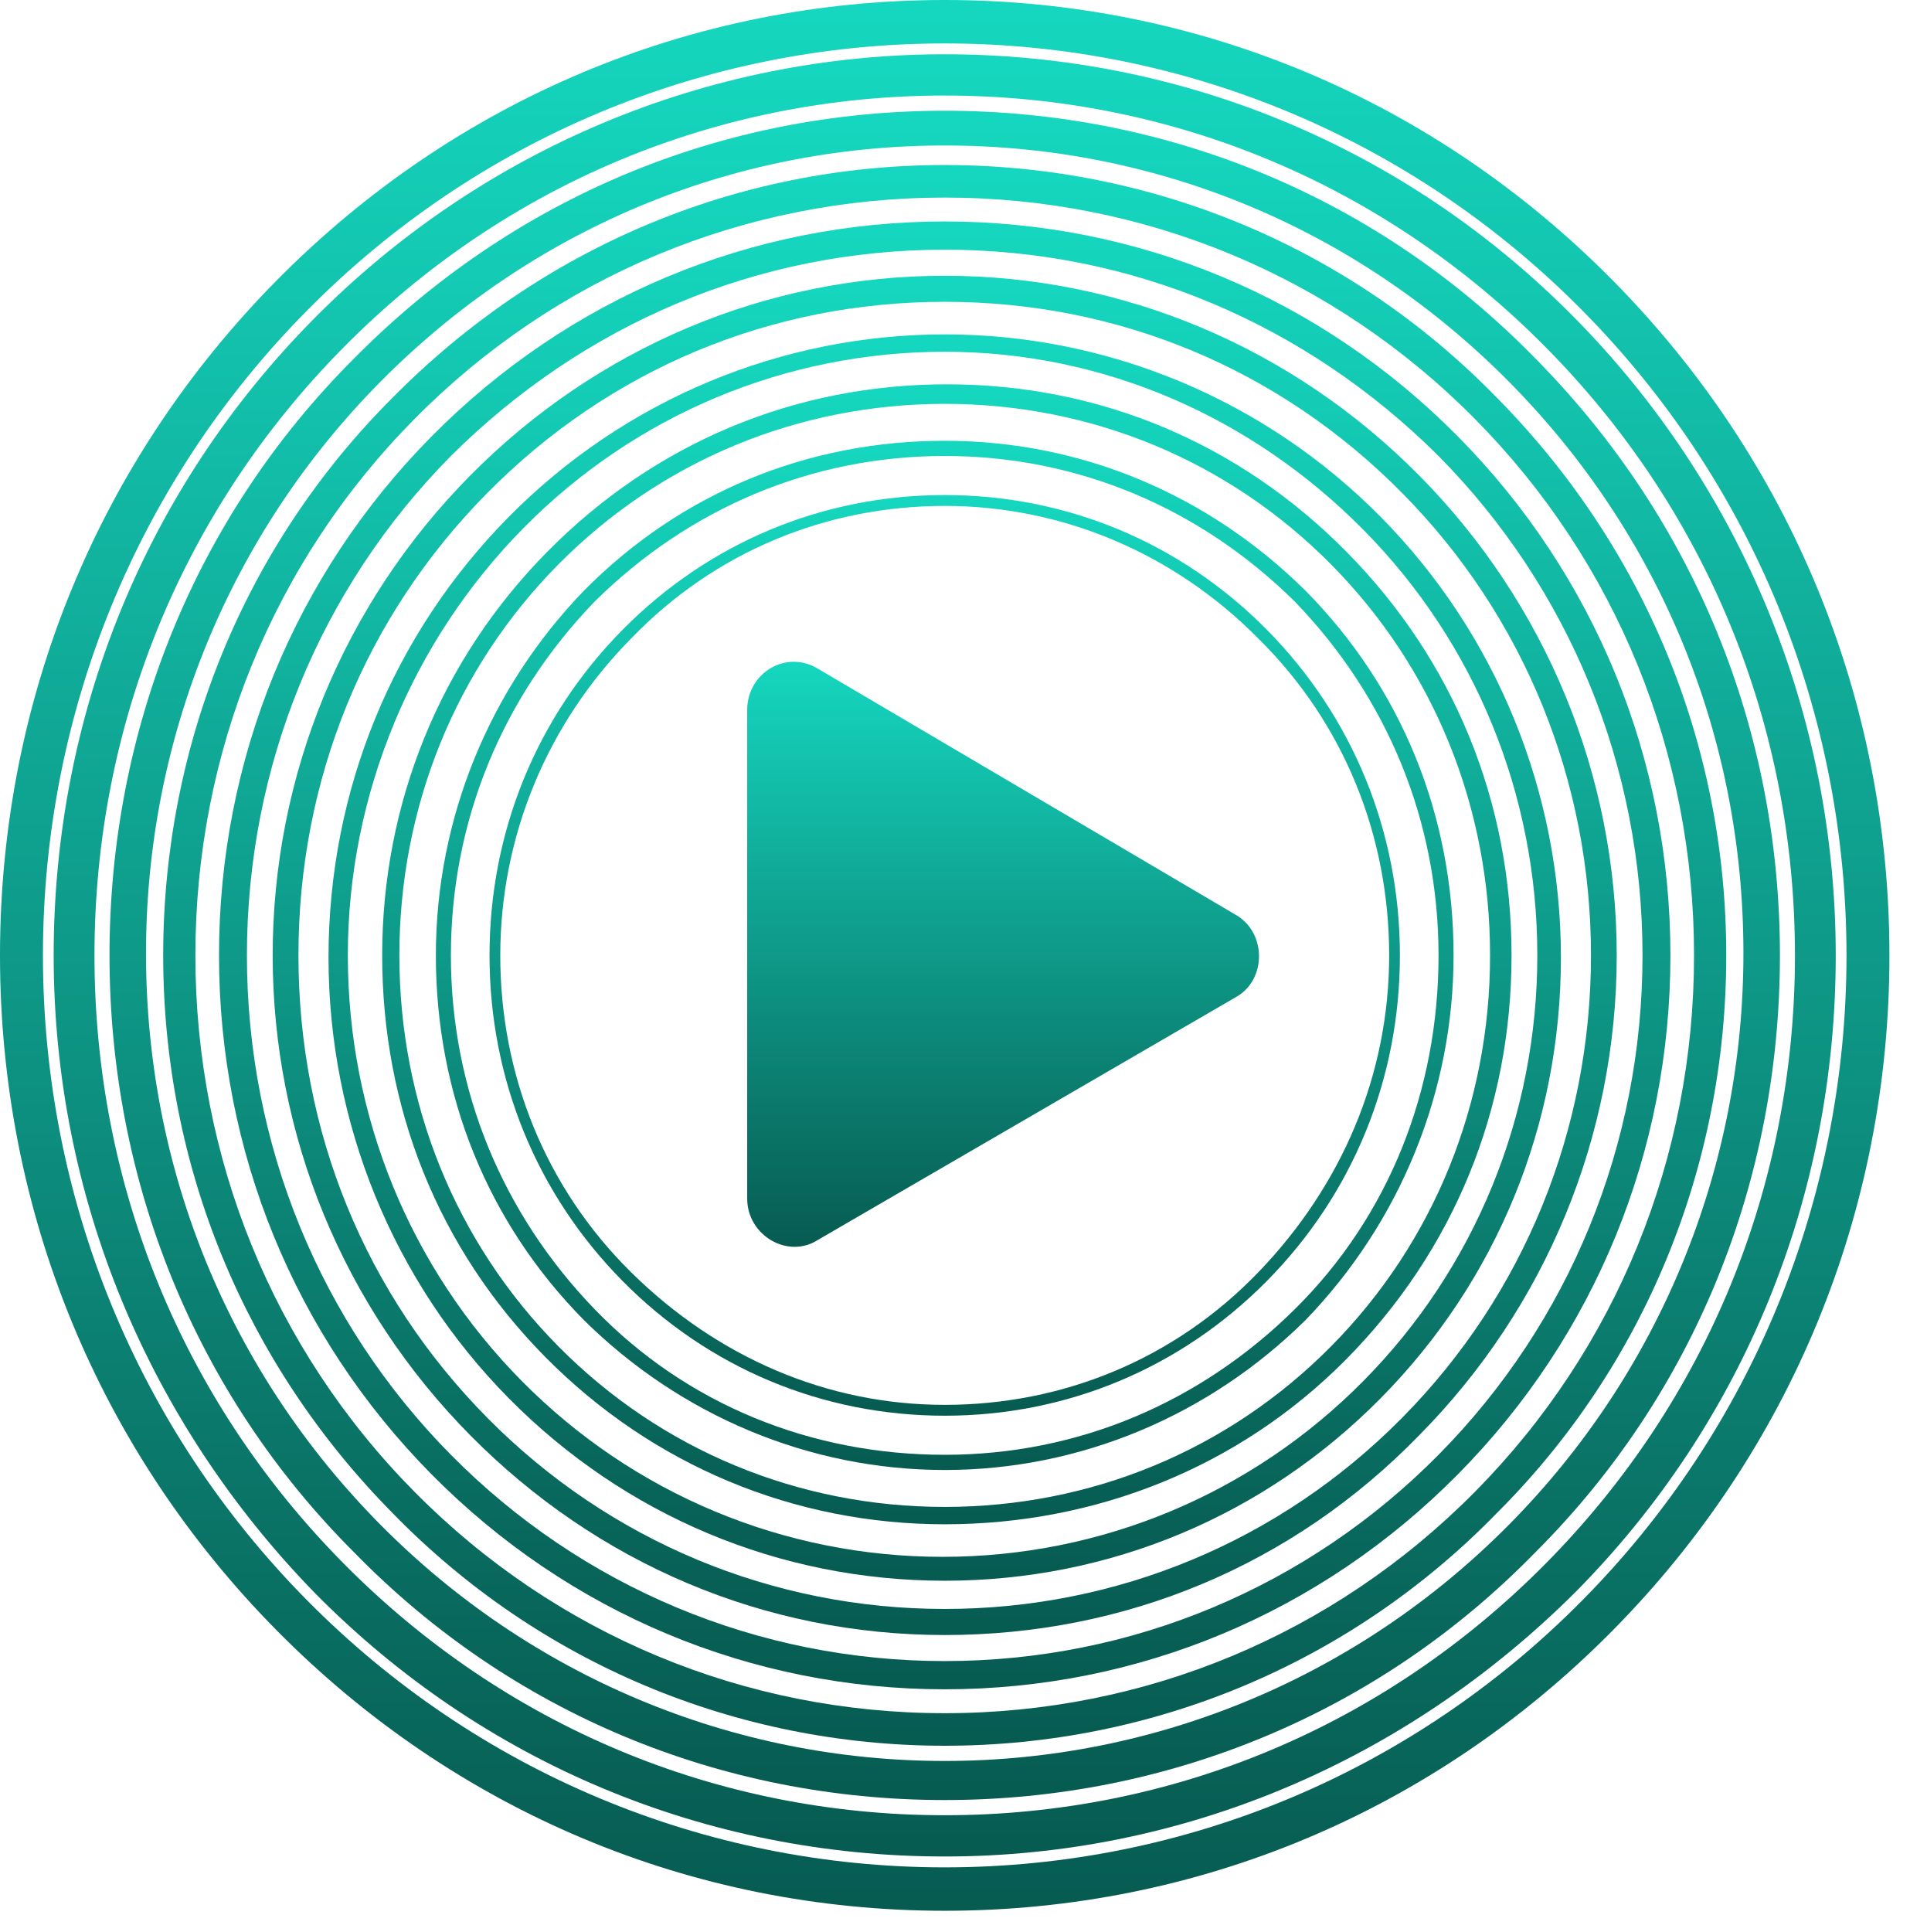
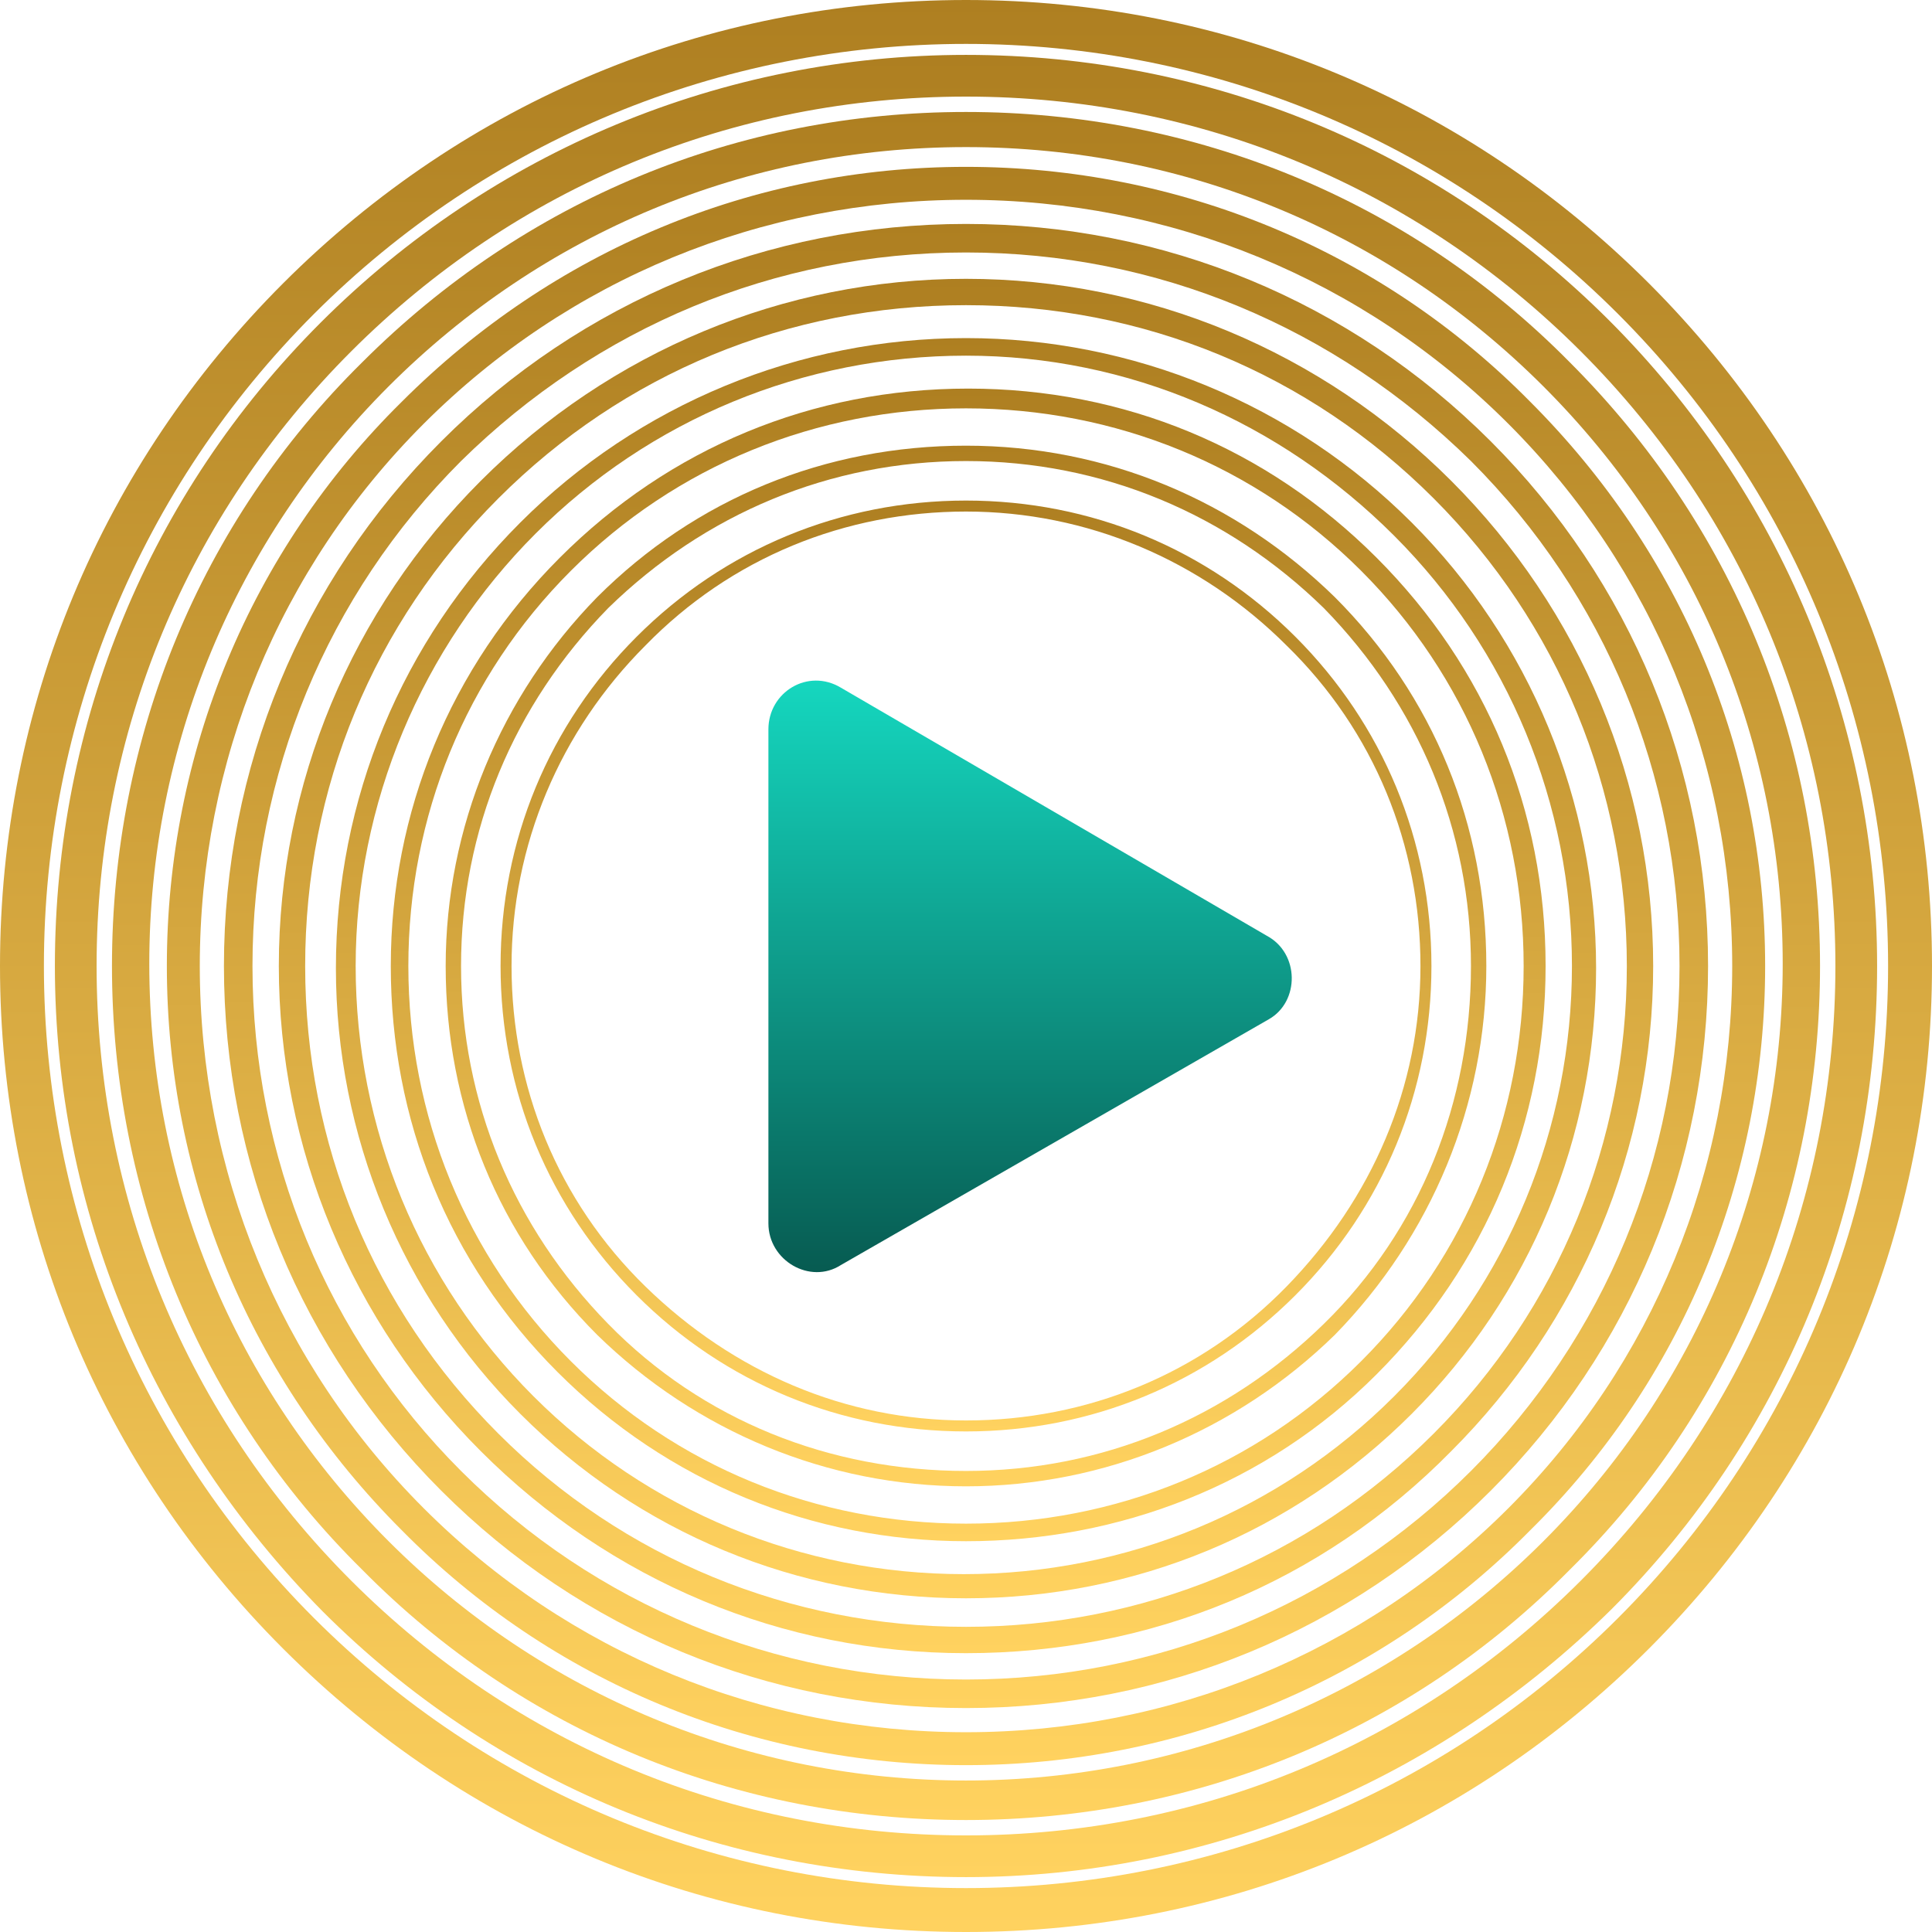
- <svg xmlns="http://www.w3.org/2000/svg" width="86" height="87" viewBox="0 0 86 87" fill="none">
-   <path d="M42.549 83.6C31.815 83.6 21.758 79.395 14.215 71.769C6.672 64.044 2.417 53.875 2.417 43.022C2.417 32.169 6.576 22 14.119 14.373C21.661 6.746 31.815 2.444 42.549 2.444C53.283 2.444 63.34 6.649 70.883 14.275C78.426 21.902 82.681 32.169 82.681 43.022C82.681 53.875 78.523 64.044 70.98 71.671C63.34 79.298 53.283 83.6 42.549 83.6ZM42.549 4.302C32.299 4.302 22.725 8.311 15.472 15.644C8.22 22.978 4.255 32.658 4.255 43.022C4.255 53.386 8.22 63.067 15.472 70.4C22.725 77.733 32.299 81.742 42.549 81.742C52.8 81.742 62.373 77.733 69.626 70.4C76.879 63.067 80.844 53.386 80.844 43.022C80.844 32.658 76.879 22.978 69.626 15.644C62.373 8.311 52.8 4.302 42.549 4.302Z" fill="url(#paint0_linear)" />
-   <path d="M42.549 81.058C32.492 81.058 23.015 77.147 15.956 69.911C8.8 62.773 4.932 53.191 4.932 43.022C4.932 32.853 8.8 23.271 15.956 16.133C23.112 8.898 32.492 4.987 42.549 4.987C52.607 4.987 62.084 8.898 69.143 16.133C76.299 23.369 80.167 32.853 80.167 43.022C80.167 53.191 76.299 62.773 69.143 69.911C62.084 77.147 52.607 81.058 42.549 81.058ZM42.549 6.551C32.879 6.551 23.886 10.364 17.116 17.209C10.347 24.053 6.576 33.245 6.576 42.925C6.576 52.702 10.347 61.796 17.116 68.64C23.886 75.485 32.976 79.298 42.549 79.298C52.123 79.298 61.213 75.485 67.982 68.64C74.752 61.796 78.523 52.605 78.523 42.925C78.523 33.147 74.752 24.053 67.982 17.209C61.213 10.364 52.22 6.551 42.549 6.551Z" fill="url(#paint1_linear)" />
-   <path d="M42.549 86.044C31.139 86.044 20.501 81.547 12.475 73.431C4.448 65.316 0 54.56 0 43.022C0 31.485 4.448 20.729 12.475 12.613C20.501 4.498 31.139 0 42.549 0C53.96 0 64.598 4.498 72.624 12.613C80.65 20.729 85.099 31.485 85.099 43.022C85.099 54.56 80.65 65.316 72.624 73.431C64.598 81.547 53.96 86.044 42.549 86.044ZM42.549 1.956C31.719 1.956 21.468 6.258 13.829 13.982C6.189 21.707 1.934 32.071 1.934 43.022C1.934 53.973 6.189 64.338 13.829 72.062C21.468 79.787 31.719 84.089 42.549 84.089C53.38 84.089 63.631 79.787 71.27 72.062C78.91 64.338 83.165 53.973 83.165 43.022C83.165 32.071 78.91 21.707 71.27 13.982C63.631 6.258 53.38 1.956 42.549 1.956Z" fill="url(#paint2_linear)" />
-   <path d="M42.55 78.613C33.169 78.613 24.273 74.898 17.697 68.151C11.024 61.404 7.35 52.507 7.35 43.022C7.35 33.538 11.024 24.542 17.697 17.893C24.369 11.146 33.169 7.431 42.55 7.431C51.93 7.431 60.827 11.146 67.402 17.893C74.075 24.64 77.75 33.538 77.75 43.022C77.75 52.507 74.075 61.502 67.402 68.151C60.827 74.898 51.93 78.613 42.55 78.613ZM42.55 8.897C33.556 8.897 25.046 12.418 18.664 18.871C12.281 25.324 8.8 33.929 8.8 43.022C8.8 52.115 12.281 60.72 18.664 67.173C25.046 73.626 33.556 77.147 42.55 77.147C51.543 77.147 60.053 73.626 66.435 67.173C72.818 60.72 76.299 52.115 76.299 43.022C76.299 33.929 72.818 25.324 66.435 18.871C60.053 12.418 51.543 8.897 42.55 8.897Z" fill="url(#paint3_linear)" />
-   <path d="M42.55 76.071C33.846 76.071 25.626 72.649 19.437 66.391C13.248 60.133 9.864 51.822 9.864 43.022C9.864 34.222 13.248 25.911 19.437 19.653C25.626 13.395 33.846 9.973 42.55 9.973C51.253 9.973 59.473 13.395 65.662 19.653C71.851 25.911 75.235 34.222 75.235 43.022C75.235 51.822 71.851 60.133 65.662 66.391C59.473 72.649 51.253 76.071 42.55 76.071ZM42.55 11.244C34.136 11.244 26.303 14.569 20.308 20.533C14.409 26.498 11.121 34.515 11.121 43.022C11.121 51.529 14.409 59.547 20.308 65.511C26.207 71.475 34.136 74.8 42.55 74.8C50.963 74.8 58.892 71.475 64.791 65.511C70.69 59.547 73.978 51.529 73.978 43.022C73.978 34.515 70.69 26.498 64.791 20.533C58.796 14.569 50.963 11.244 42.55 11.244Z" fill="url(#paint4_linear)" />
-   <path d="M42.549 73.627C34.426 73.627 26.883 70.4 21.178 64.631C15.473 58.862 12.281 51.138 12.281 43.022C12.281 34.907 15.473 27.182 21.178 21.413C26.883 15.644 34.523 12.418 42.549 12.418C50.576 12.418 58.215 15.644 63.921 21.413C69.626 27.182 72.817 34.907 72.817 43.022C72.817 51.138 69.626 58.862 63.921 64.631C58.215 70.498 50.672 73.627 42.549 73.627ZM42.549 13.591C34.716 13.591 27.464 16.622 21.952 22.195C16.439 27.769 13.442 35.102 13.442 43.022C13.442 50.942 16.439 58.275 21.952 63.849C27.464 69.422 34.813 72.453 42.549 72.453C50.286 72.453 57.635 69.422 63.147 63.849C68.659 58.275 71.657 50.844 71.657 43.022C71.657 35.2 68.659 27.769 63.147 22.195C57.635 16.622 50.382 13.591 42.549 13.591Z" fill="url(#paint5_linear)" />
-   <path d="M42.55 71.182C35.103 71.182 28.141 68.249 22.919 62.969C17.697 57.689 14.796 50.551 14.796 43.12C14.796 35.591 17.697 28.551 22.919 23.271C28.141 17.991 35.2 15.058 42.55 15.058C49.899 15.058 56.958 17.991 62.18 23.271C67.402 28.551 70.303 35.689 70.303 43.12C70.303 50.649 67.402 57.689 62.18 62.969C56.958 68.249 49.996 71.182 42.55 71.182ZM42.55 15.84C35.394 15.84 28.624 18.675 23.596 23.76C18.567 28.844 15.666 35.786 15.666 43.022C15.666 50.258 18.47 57.102 23.499 62.186C28.527 67.271 35.297 70.106 42.453 70.106C49.609 70.106 56.378 67.271 61.407 62.186C66.435 57.102 69.24 50.258 69.24 43.022C69.24 35.786 66.435 28.942 61.407 23.858C56.378 18.773 49.706 15.84 42.55 15.84Z" fill="url(#paint6_linear)" />
-   <path d="M42.55 68.64C35.78 68.64 29.398 66 24.563 61.111C19.728 56.222 17.213 49.867 17.213 43.022C17.213 36.178 19.824 29.724 24.66 24.835C29.495 19.947 35.78 17.306 42.646 17.306C49.512 17.306 55.798 19.947 60.633 24.835C65.468 29.724 68.079 36.08 68.079 43.022C68.079 49.964 65.468 56.32 60.633 61.209C55.798 66.098 49.319 68.64 42.55 68.64ZM42.55 18.186C35.974 18.186 29.785 20.729 25.143 25.422C20.501 30.115 17.987 36.373 17.987 43.022C17.987 49.671 20.501 55.929 25.143 60.622C29.785 65.316 35.974 67.858 42.55 67.858C49.125 67.858 55.314 65.316 59.956 60.622C64.598 55.929 67.112 49.671 67.112 43.022C67.112 36.373 64.598 30.115 59.956 25.422C55.314 20.729 49.125 18.186 42.55 18.186Z" fill="url(#paint7_linear)" />
-   <path d="M42.55 66.195C36.457 66.195 30.655 63.751 26.303 59.449C21.952 55.049 19.631 49.28 19.631 43.022C19.631 36.862 22.048 30.995 26.303 26.596C30.655 22.195 36.361 19.849 42.55 19.849C48.739 19.849 54.444 22.293 58.796 26.596C63.147 30.995 65.468 36.764 65.468 43.022C65.468 49.182 63.051 55.049 58.796 59.449C54.444 63.751 48.642 66.195 42.55 66.195ZM42.55 20.533C36.554 20.533 31.042 22.88 26.787 27.084C22.629 31.387 20.308 36.96 20.308 43.022C20.308 49.084 22.629 54.658 26.787 58.96C30.945 63.262 36.554 65.511 42.55 65.511C48.545 65.511 54.057 63.164 58.312 58.96C62.567 54.755 64.791 49.084 64.791 43.022C64.791 36.96 62.47 31.387 58.312 27.084C54.057 22.88 48.545 20.533 42.55 20.533Z" fill="url(#paint8_linear)" />
-   <path d="M42.55 63.751C37.037 63.751 31.912 61.6 28.044 57.689C24.176 53.778 22.048 48.596 22.048 43.022C22.048 37.449 24.176 32.267 28.044 28.355C31.912 24.444 37.037 22.293 42.55 22.293C48.062 22.293 53.187 24.444 57.055 28.355C60.923 32.267 63.051 37.449 63.051 43.022C63.051 48.596 60.923 53.778 57.055 57.689C53.187 61.6 48.062 63.751 42.55 63.751ZM42.55 22.782C37.231 22.782 32.202 24.835 28.431 28.747C24.659 32.56 22.532 37.644 22.532 43.022C22.532 48.4 24.563 53.484 28.431 57.298C32.299 61.111 37.231 63.262 42.55 63.262C47.868 63.262 52.897 61.209 56.668 57.298C60.44 53.387 62.567 48.4 62.567 43.022C62.567 37.644 60.536 32.56 56.668 28.747C52.897 24.933 47.868 22.782 42.55 22.782Z" fill="url(#paint9_linear)" />
-   <path d="M55.604 41.164L36.844 30.116C35.394 29.235 33.653 30.311 33.653 31.973V53.973C33.653 55.636 35.49 56.711 36.844 55.831L55.701 44.88C57.055 44.098 57.055 41.947 55.604 41.164Z" fill="url(#paint10_linear)" />
+ <svg xmlns="http://www.w3.org/2000/svg" width="88" height="88" viewBox="0 0 88 88" fill="none">
+   <path d="M44 85.5C32.9 85.5 22.5 81.2 14.7 73.4C6.9 65.5 2.5 55.1 2.5 44C2.5 32.9 6.8 22.5 14.6 14.7C22.4 6.9 32.9 2.5 44 2.5C55.1 2.5 65.5 6.8 73.3 14.6C81.1 22.4 85.5 32.9 85.5 44C85.5 55.1 81.2 65.5 73.4 73.3C65.5 81.1 55.1 85.5 44 85.5ZM44 4.4C33.4 4.4 23.5 8.5 16 16C8.5 23.5 4.4 33.4 4.4 44C4.4 54.6 8.5 64.5 16 72C23.5 79.5 33.4 83.6 44 83.6C54.6 83.6 64.5 79.5 72 72C79.5 64.5 83.6 54.6 83.6 44C83.6 33.4 79.5 23.5 72 16C64.5 8.5 54.6 4.4 44 4.4Z" fill="url(#paint0_linear)" />
+   <path d="M44 82.9C33.6 82.9 23.8 78.9 16.5 71.5C9.1 64.2 5.1 54.4 5.1 44C5.1 33.6 9.1 23.8 16.5 16.5C23.9 9.1 33.6 5.1 44 5.1C54.4 5.1 64.2 9.1 71.5 16.5C78.9 23.9 82.9 33.6 82.9 44C82.9 54.4 78.9 64.2 71.5 71.5C64.2 78.9 54.4 82.9 44 82.9ZM44 6.7C34 6.7 24.7 10.6 17.7 17.6C10.7 24.6 6.8 34 6.8 43.9C6.8 53.9 10.7 63.2 17.7 70.2C24.7 77.2 34.1 81.1 44 81.1C53.9 81.1 63.3 77.2 70.3 70.2C77.3 63.2 81.2 53.8 81.2 43.9C81.2 33.9 77.3 24.6 70.3 17.6C63.3 10.6 54 6.7 44 6.7Z" fill="url(#paint1_linear)" />
+   <path d="M44 88C32.2 88 21.2 83.4 12.9 75.1C4.6 66.8 0 55.8 0 44C0 32.2 4.6 21.2 12.9 12.9C21.2 4.6 32.2 0 44 0C55.8 0 66.8 4.6 75.1 12.9C83.4 21.2 88 32.2 88 44C88 55.8 83.4 66.8 75.1 75.1C66.8 83.4 55.8 88 44 88ZM44 2C32.8 2 22.2 6.4 14.3 14.3C6.4 22.2 2 32.8 2 44C2 55.2 6.4 65.8 14.3 73.7C22.2 81.6 32.8 86 44 86C55.2 86 65.8 81.6 73.7 73.7C81.6 65.8 86 55.2 86 44C86 32.8 81.6 22.2 73.7 14.3C65.8 6.4 55.2 2 44 2Z" fill="url(#paint2_linear)" />
+   <path d="M44 80.4C34.3 80.4 25.1 76.6 18.3 69.7C11.4 62.8 7.6 53.7 7.6 44C7.6 34.3 11.4 25.1 18.3 18.3C25.2 11.4 34.3 7.6 44 7.6C53.7 7.6 62.9 11.4 69.7 18.3C76.6 25.2 80.4 34.3 80.4 44C80.4 53.7 76.6 62.9 69.7 69.7C62.9 76.6 53.7 80.4 44 80.4ZM44 9.1C34.7 9.1 25.9 12.7 19.3 19.3C12.7 25.9 9.1 34.7 9.1 44C9.1 53.3 12.7 62.1 19.3 68.7C25.9 75.3 34.7 78.9 44 78.9C53.3 78.9 62.1 75.3 68.7 68.7C75.3 62.1 78.9 53.3 78.9 44C78.9 34.7 75.3 25.9 68.7 19.3C62.1 12.7 53.3 9.1 44 9.1Z" fill="url(#paint3_linear)" />
+   <path d="M44 77.8C35 77.8 26.5 74.3 20.1 67.9C13.7 61.5 10.2 53 10.2 44C10.2 35 13.7 26.5 20.1 20.1C26.5 13.7 35 10.2 44 10.2C53 10.2 61.5 13.7 67.9 20.1C74.3 26.5 77.8 35 77.8 44C77.8 53 74.3 61.5 67.9 67.9C61.5 74.3 53 77.8 44 77.8ZM44 11.5C35.3 11.5 27.2 14.9 21 21C14.9 27.1 11.5 35.3 11.5 44C11.5 52.7 14.9 60.9 21 67C27.1 73.1 35.3 76.5 44 76.5C52.7 76.5 60.9 73.1 67 67C73.1 60.9 76.5 52.7 76.5 44C76.5 35.3 73.1 27.1 67 21C60.8 14.9 52.7 11.5 44 11.5Z" fill="url(#paint4_linear)" />
+   <path d="M44 75.3C35.6 75.3 27.8 72 21.9 66.1C16 60.2 12.7 52.3 12.7 44C12.7 35.7 16 27.8 21.9 21.9C27.8 16 35.7 12.7 44 12.7C52.3 12.7 60.2 16 66.1 21.9C72 27.8 75.3 35.7 75.3 44C75.3 52.3 72 60.2 66.1 66.1C60.2 72.1 52.4 75.3 44 75.3ZM44 13.9C35.9 13.9 28.4 17 22.7 22.7C17 28.4 13.9 35.9 13.9 44C13.9 52.1 17 59.6 22.7 65.3C28.4 71 36 74.1 44 74.1C52 74.1 59.6 71 65.3 65.3C71 59.6 74.1 52 74.1 44C74.1 36 71 28.4 65.3 22.7C59.6 17 52.1 13.9 44 13.9Z" fill="url(#paint5_linear)" />
+   <path d="M44 72.8C36.3 72.8 29.1 69.8 23.7 64.4C18.3 59 15.3 51.7 15.3 44.1C15.3 36.4 18.3 29.2 23.7 23.8C29.1 18.4 36.4 15.4 44 15.4C51.6 15.4 58.9 18.4 64.3 23.8C69.7 29.2 72.7 36.5 72.7 44.1C72.7 51.8 69.7 59 64.3 64.4C58.9 69.8 51.7 72.8 44 72.8ZM44 16.2C36.6 16.2 29.6 19.1 24.4 24.3C19.2 29.5 16.2 36.6 16.2 44C16.2 51.4 19.1 58.4 24.3 63.6C29.5 68.8 36.5 71.7 43.9 71.7C51.3 71.7 58.3 68.8 63.5 63.6C68.7 58.4 71.6 51.4 71.6 44C71.6 36.6 68.7 29.6 63.5 24.4C58.3 19.2 51.4 16.2 44 16.2Z" fill="url(#paint6_linear)" />
+   <path d="M44 70.2C37 70.2 30.4 67.5 25.4 62.5C20.4 57.5 17.8 51 17.8 44C17.8 37 20.5 30.4 25.5 25.4C30.5 20.4 37 17.7 44.1 17.7C51.2 17.7 57.7 20.4 62.7 25.4C67.7 30.4 70.4 36.9 70.4 44C70.4 51.1 67.7 57.6 62.7 62.6C57.7 67.6 51 70.2 44 70.2ZM44 18.6C37.2 18.6 30.8 21.2 26 26C21.2 30.8 18.6 37.2 18.6 44C18.6 50.8 21.2 57.2 26 62C30.8 66.8 37.2 69.4 44 69.4C50.8 69.4 57.2 66.8 62 62C66.8 57.2 69.4 50.8 69.4 44C69.4 37.2 66.8 30.8 62 26C57.2 21.2 50.8 18.6 44 18.6Z" fill="url(#paint7_linear)" />
+   <path d="M44 67.7C37.7 67.7 31.7 65.2 27.2 60.8C22.7 56.3 20.3 50.4 20.3 44C20.3 37.7 22.8 31.7 27.2 27.2C31.7 22.7 37.6 20.3 44 20.3C50.4 20.3 56.3 22.8 60.8 27.2C65.3 31.7 67.7 37.6 67.7 44C67.7 50.3 65.2 56.3 60.8 60.8C56.3 65.2 50.3 67.7 44 67.7ZM44 21C37.8 21 32.1 23.4 27.7 27.7C23.4 32.1 21 37.8 21 44C21 50.2 23.4 55.9 27.7 60.3C32 64.7 37.8 67 44 67C50.2 67 55.9 64.6 60.3 60.3C64.7 56 67 50.2 67 44C67 37.8 64.6 32.1 60.3 27.7C55.9 23.4 50.2 21 44 21Z" fill="url(#paint8_linear)" />
+   <path d="M44 65.2C38.3 65.2 33 63 29 59C25 55 22.8 49.7 22.8 44C22.8 38.3 25 33 29 29C33 25 38.3 22.8 44 22.8C49.7 22.8 55 25 59 29C63 33 65.2 38.3 65.2 44C65.2 49.7 63 55 59 59C55 63 49.7 65.2 44 65.2ZM44 23.3C38.5 23.3 33.3 25.4 29.4 29.4C25.5 33.3 23.3 38.5 23.3 44C23.3 49.5 25.4 54.7 29.4 58.6C33.4 62.5 38.5 64.7 44 64.7C49.5 64.7 54.7 62.6 58.6 58.6C62.5 54.6 64.7 49.5 64.7 44C64.7 38.5 62.6 33.3 58.6 29.4C54.7 25.5 49.5 23.3 44 23.3Z" fill="url(#paint9_linear)" />
+   <path d="M57.7 42.622L38.3 31.322C36.8 30.422 35 31.522 35 33.222V55.722C35 57.422 36.9 58.522 38.3 57.622L57.8 46.422C59.2 45.622 59.2 43.422 57.7 42.622Z" fill="url(#paint10_linear)" />
  <defs>
-     <linearGradient id="paint0_linear" x1="42.549" y1="2.444" x2="42.549" y2="83.6" gradientUnits="userSpaceOnUse">
-       <stop stop-color="#15D7BF" />
-       <stop offset="1" stop-color="#075B51" />
+     <linearGradient id="paint0_linear" x1="44" y1="2.5" x2="44" y2="85.5" gradientUnits="userSpaceOnUse">
+       <stop stop-color="#AE7F21" />
+       <stop offset="1" stop-color="#FFD25F" />
    </linearGradient>
-     <linearGradient id="paint1_linear" x1="42.549" y1="4.987" x2="42.549" y2="81.058" gradientUnits="userSpaceOnUse">
-       <stop stop-color="#15D7BF" />
-       <stop offset="1" stop-color="#075B51" />
+     <linearGradient id="paint1_linear" x1="44" y1="5.1" x2="44" y2="82.9" gradientUnits="userSpaceOnUse">
+       <stop stop-color="#AE7F21" />
+       <stop offset="1" stop-color="#FFD25F" />
    </linearGradient>
-     <linearGradient id="paint2_linear" x1="42.549" y1="0" x2="42.549" y2="86.044" gradientUnits="userSpaceOnUse">
-       <stop stop-color="#15D7BF" />
-       <stop offset="1" stop-color="#075B51" />
+     <linearGradient id="paint2_linear" x1="44" y1="0" x2="44" y2="88" gradientUnits="userSpaceOnUse">
+       <stop stop-color="#AE7F21" />
+       <stop offset="1" stop-color="#FFD25F" />
    </linearGradient>
-     <linearGradient id="paint3_linear" x1="42.55" y1="7.431" x2="42.55" y2="78.613" gradientUnits="userSpaceOnUse">
-       <stop stop-color="#15D7BF" />
-       <stop offset="1" stop-color="#075B51" />
+     <linearGradient id="paint3_linear" x1="44" y1="7.6" x2="44" y2="80.4" gradientUnits="userSpaceOnUse">
+       <stop stop-color="#AE7F21" />
+       <stop offset="1" stop-color="#FFD25F" />
    </linearGradient>
-     <linearGradient id="paint4_linear" x1="42.55" y1="9.973" x2="42.55" y2="76.071" gradientUnits="userSpaceOnUse">
-       <stop stop-color="#15D7BF" />
-       <stop offset="1" stop-color="#075B51" />
+     <linearGradient id="paint4_linear" x1="44" y1="10.2" x2="44" y2="77.8" gradientUnits="userSpaceOnUse">
+       <stop stop-color="#AE7F21" />
+       <stop offset="1" stop-color="#FFD25F" />
    </linearGradient>
-     <linearGradient id="paint5_linear" x1="42.549" y1="12.418" x2="42.549" y2="73.627" gradientUnits="userSpaceOnUse">
-       <stop stop-color="#15D7BF" />
-       <stop offset="1" stop-color="#075B51" />
+     <linearGradient id="paint5_linear" x1="44" y1="12.7" x2="44" y2="75.3" gradientUnits="userSpaceOnUse">
+       <stop stop-color="#AE7F21" />
+       <stop offset="1" stop-color="#FFD25F" />
    </linearGradient>
-     <linearGradient id="paint6_linear" x1="42.55" y1="15.058" x2="42.55" y2="71.182" gradientUnits="userSpaceOnUse">
-       <stop stop-color="#15D7BF" />
-       <stop offset="1" stop-color="#075B51" />
+     <linearGradient id="paint6_linear" x1="44" y1="15.4" x2="44" y2="72.8" gradientUnits="userSpaceOnUse">
+       <stop stop-color="#AE7F21" />
+       <stop offset="1" stop-color="#FFD25F" />
    </linearGradient>
-     <linearGradient id="paint7_linear" x1="42.646" y1="17.306" x2="42.646" y2="68.64" gradientUnits="userSpaceOnUse">
-       <stop stop-color="#15D7BF" />
-       <stop offset="1" stop-color="#075B51" />
+     <linearGradient id="paint7_linear" x1="44.1" y1="17.7" x2="44.1" y2="70.2" gradientUnits="userSpaceOnUse">
+       <stop stop-color="#AE7F21" />
+       <stop offset="1" stop-color="#FFD25F" />
    </linearGradient>
-     <linearGradient id="paint8_linear" x1="42.55" y1="19.849" x2="42.55" y2="66.195" gradientUnits="userSpaceOnUse">
-       <stop stop-color="#15D7BF" />
-       <stop offset="1" stop-color="#075B51" />
+     <linearGradient id="paint8_linear" x1="44" y1="20.3" x2="44" y2="67.7" gradientUnits="userSpaceOnUse">
+       <stop stop-color="#AE7F21" />
+       <stop offset="1" stop-color="#FFD25F" />
    </linearGradient>
-     <linearGradient id="paint9_linear" x1="42.55" y1="22.293" x2="42.55" y2="63.751" gradientUnits="userSpaceOnUse">
-       <stop stop-color="#15D7BF" />
-       <stop offset="1" stop-color="#075B51" />
+     <linearGradient id="paint9_linear" x1="44" y1="22.8" x2="44" y2="65.2" gradientUnits="userSpaceOnUse">
+       <stop stop-color="#AE7F21" />
+       <stop offset="1" stop-color="#FFD25F" />
    </linearGradient>
-     <linearGradient id="paint10_linear" x1="45.179" y1="29.801" x2="45.179" y2="56.146" gradientUnits="userSpaceOnUse">
+     <linearGradient id="paint10_linear" x1="46.919" y1="31" x2="46.919" y2="57.944" gradientUnits="userSpaceOnUse">
      <stop stop-color="#15D7BF" />
      <stop offset="1" stop-color="#075B51" />
    </linearGradient>
  </defs>
</svg>
